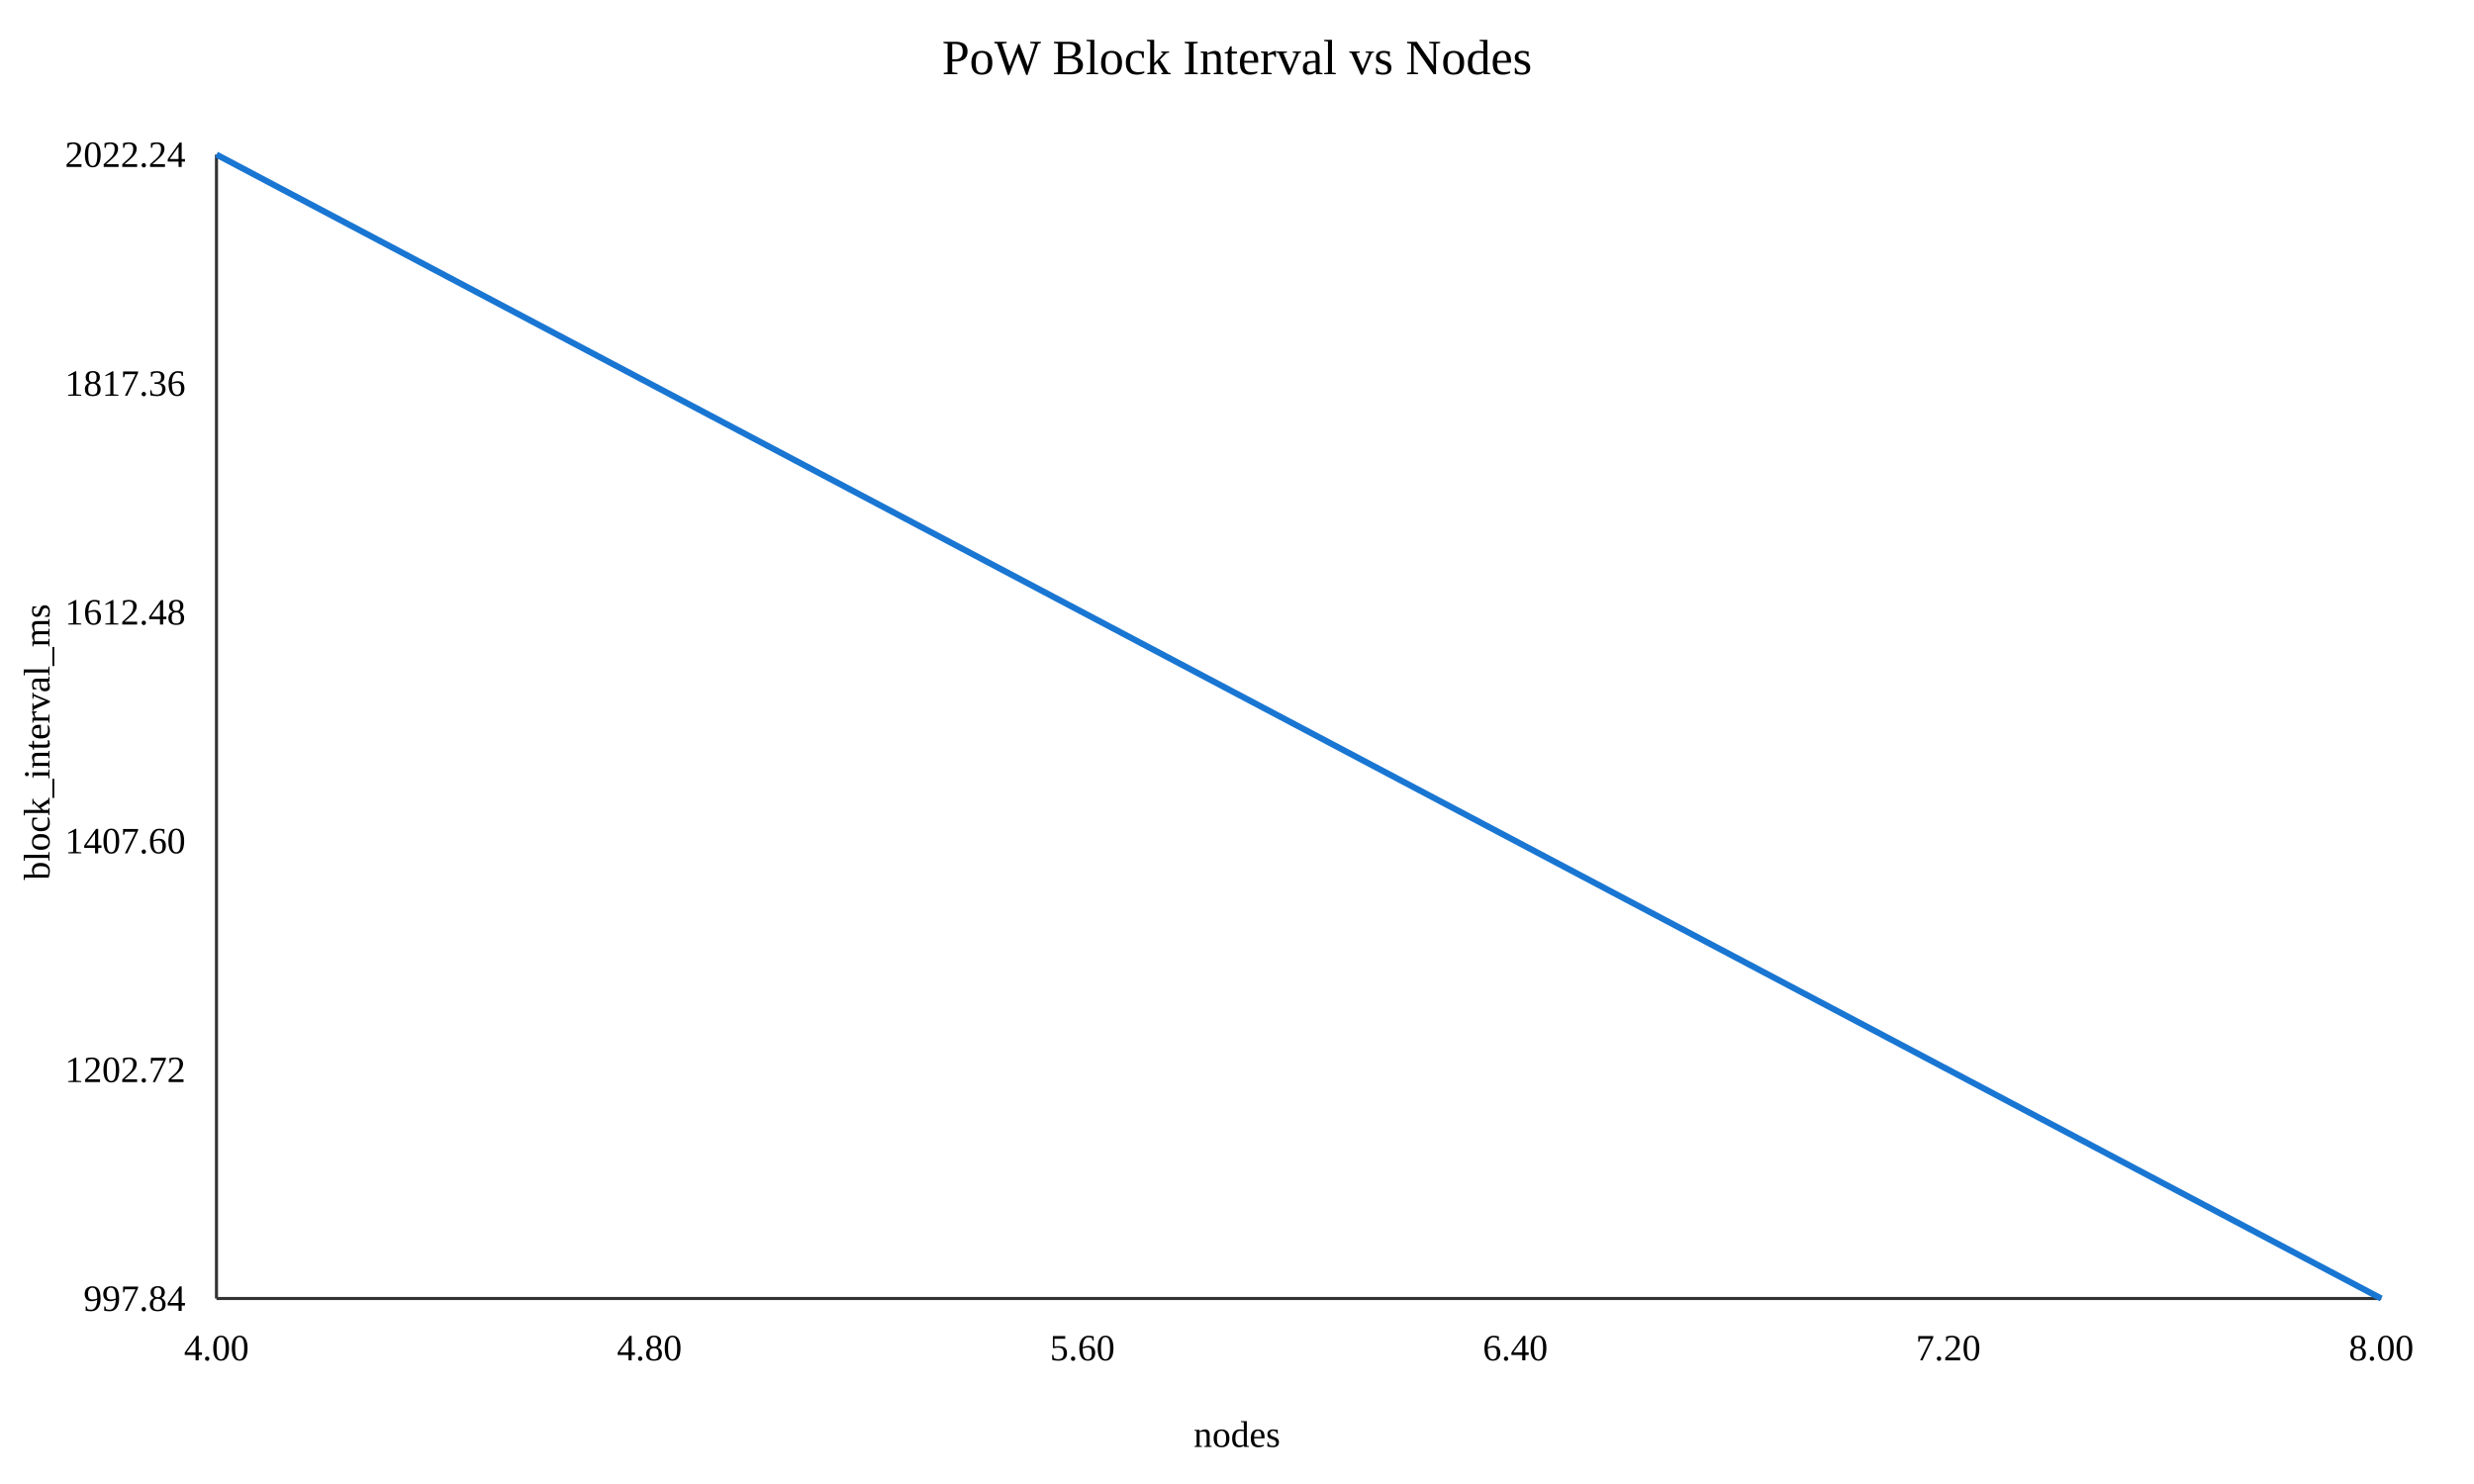
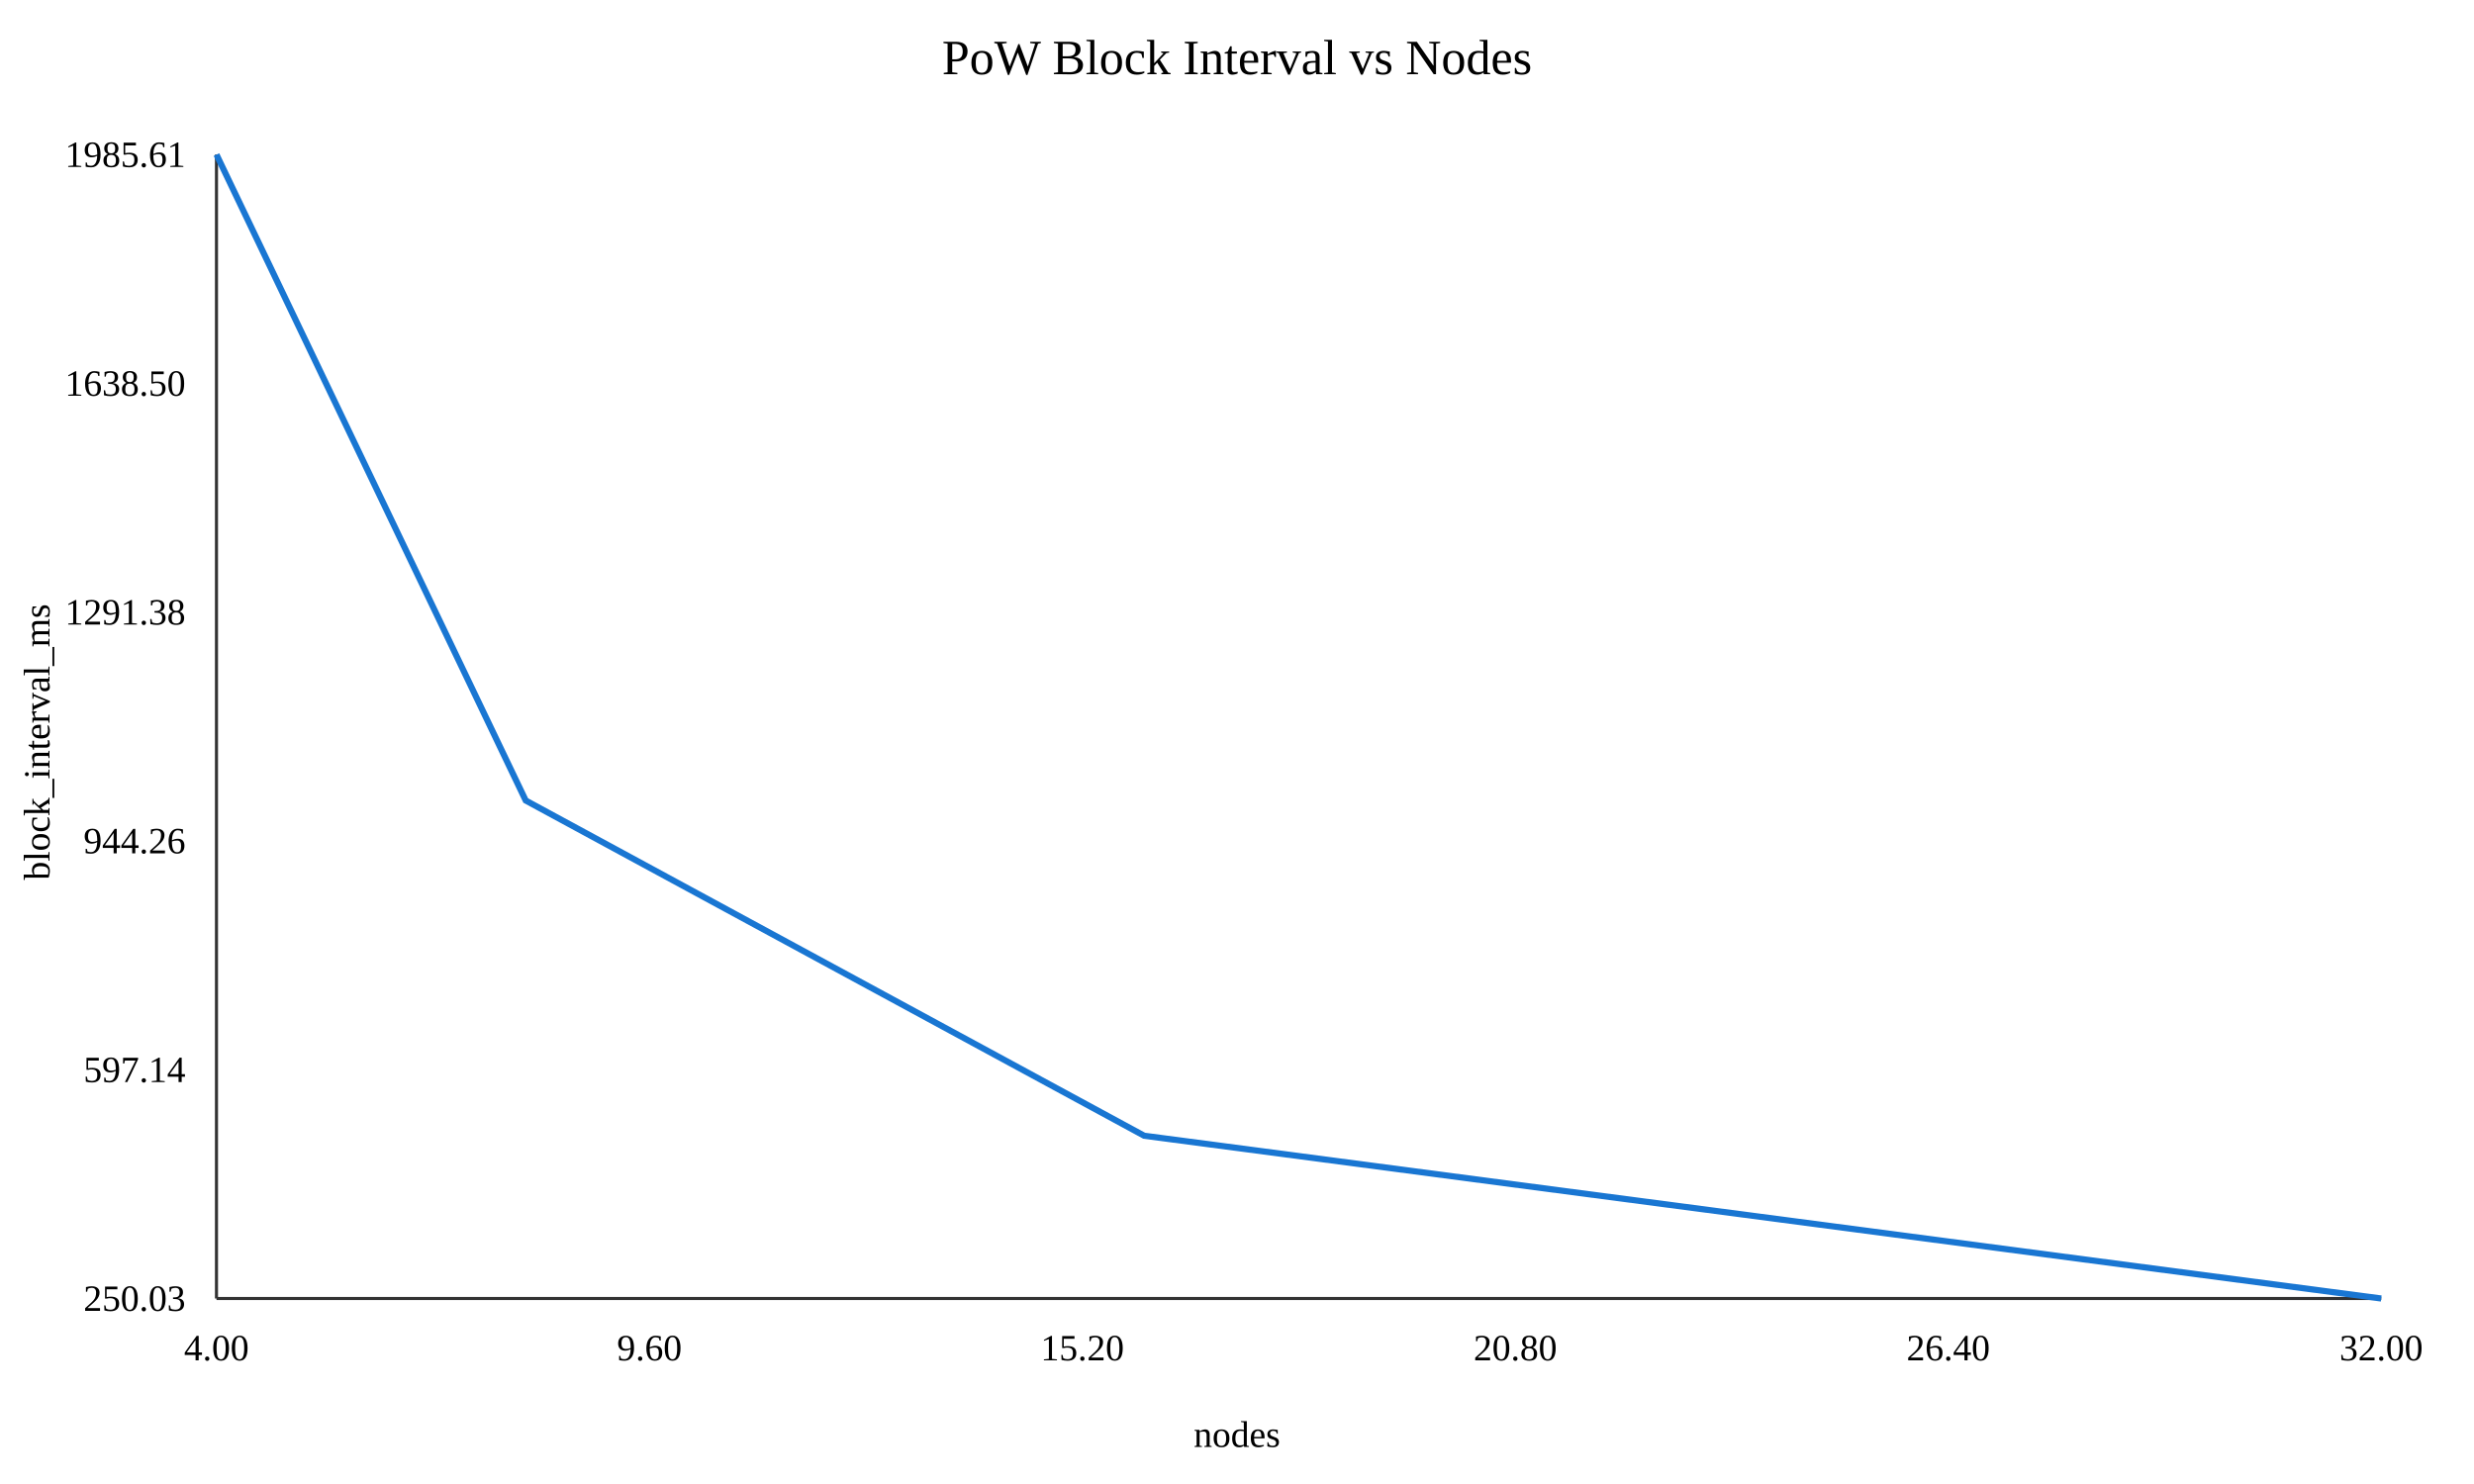
<svg xmlns="http://www.w3.org/2000/svg" width="800" height="480">
  <rect x="0" y="0" width="800" height="480" fill="white" stroke="none" />
  <text x="400.0" y="24" font-size="16" text-anchor="middle">PoW Block Interval vs Nodes</text>
  <line x1="70" y1="50" x2="70" y2="420" stroke="#333" />
  <line x1="70" y1="420" x2="770" y2="420" stroke="#333" />
-   <polyline fill="none" stroke="#1976d2" stroke-width="2" points="70.00,50.00 770.00,420.00" />
+   <polyline fill="none" stroke="#1976d2" stroke-width="2" points="70.00,50.00 170.00,258.93 370.00,367.36 770.00,420.00" />
  <text x="70.00" y="440" font-size="12" text-anchor="middle">4.00</text>
-   <text x="210.00" y="440" font-size="12" text-anchor="middle">4.80</text>
-   <text x="350.00" y="440" font-size="12" text-anchor="middle">5.60</text>
-   <text x="490.00" y="440" font-size="12" text-anchor="middle">6.40</text>
-   <text x="630.00" y="440" font-size="12" text-anchor="middle">7.20</text>
-   <text x="770.00" y="440" font-size="12" text-anchor="middle">8.00</text>
-   <text x="60" y="424.00" font-size="12" text-anchor="end">997.84</text>
-   <text x="60" y="350.00" font-size="12" text-anchor="end">1202.72</text>
-   <text x="60" y="276.00" font-size="12" text-anchor="end">1407.60</text>
-   <text x="60" y="202.00" font-size="12" text-anchor="end">1612.48</text>
-   <text x="60" y="128.00" font-size="12" text-anchor="end">1817.36</text>
-   <text x="60" y="54.00" font-size="12" text-anchor="end">2022.24</text>
+   <text x="210.00" y="440" font-size="12" text-anchor="middle">9.60</text>
+   <text x="350.00" y="440" font-size="12" text-anchor="middle">15.20</text>
+   <text x="490.00" y="440" font-size="12" text-anchor="middle">20.80</text>
+   <text x="630.00" y="440" font-size="12" text-anchor="middle">26.40</text>
+   <text x="770.00" y="440" font-size="12" text-anchor="middle">32.00</text>
+   <text x="60" y="424.00" font-size="12" text-anchor="end">250.03</text>
+   <text x="60" y="350.00" font-size="12" text-anchor="end">597.14</text>
+   <text x="60" y="276.00" font-size="12" text-anchor="end">944.26</text>
+   <text x="60" y="202.00" font-size="12" text-anchor="end">1291.38</text>
+   <text x="60" y="128.00" font-size="12" text-anchor="end">1638.50</text>
+   <text x="60" y="54.00" font-size="12" text-anchor="end">1985.61</text>
  <text x="400.0" y="468" font-size="12" text-anchor="middle">nodes</text>
  <text x="16" y="240.0" font-size="12" text-anchor="middle" transform="rotate(-90 16 240.0)">block_interval_ms</text>
</svg>
